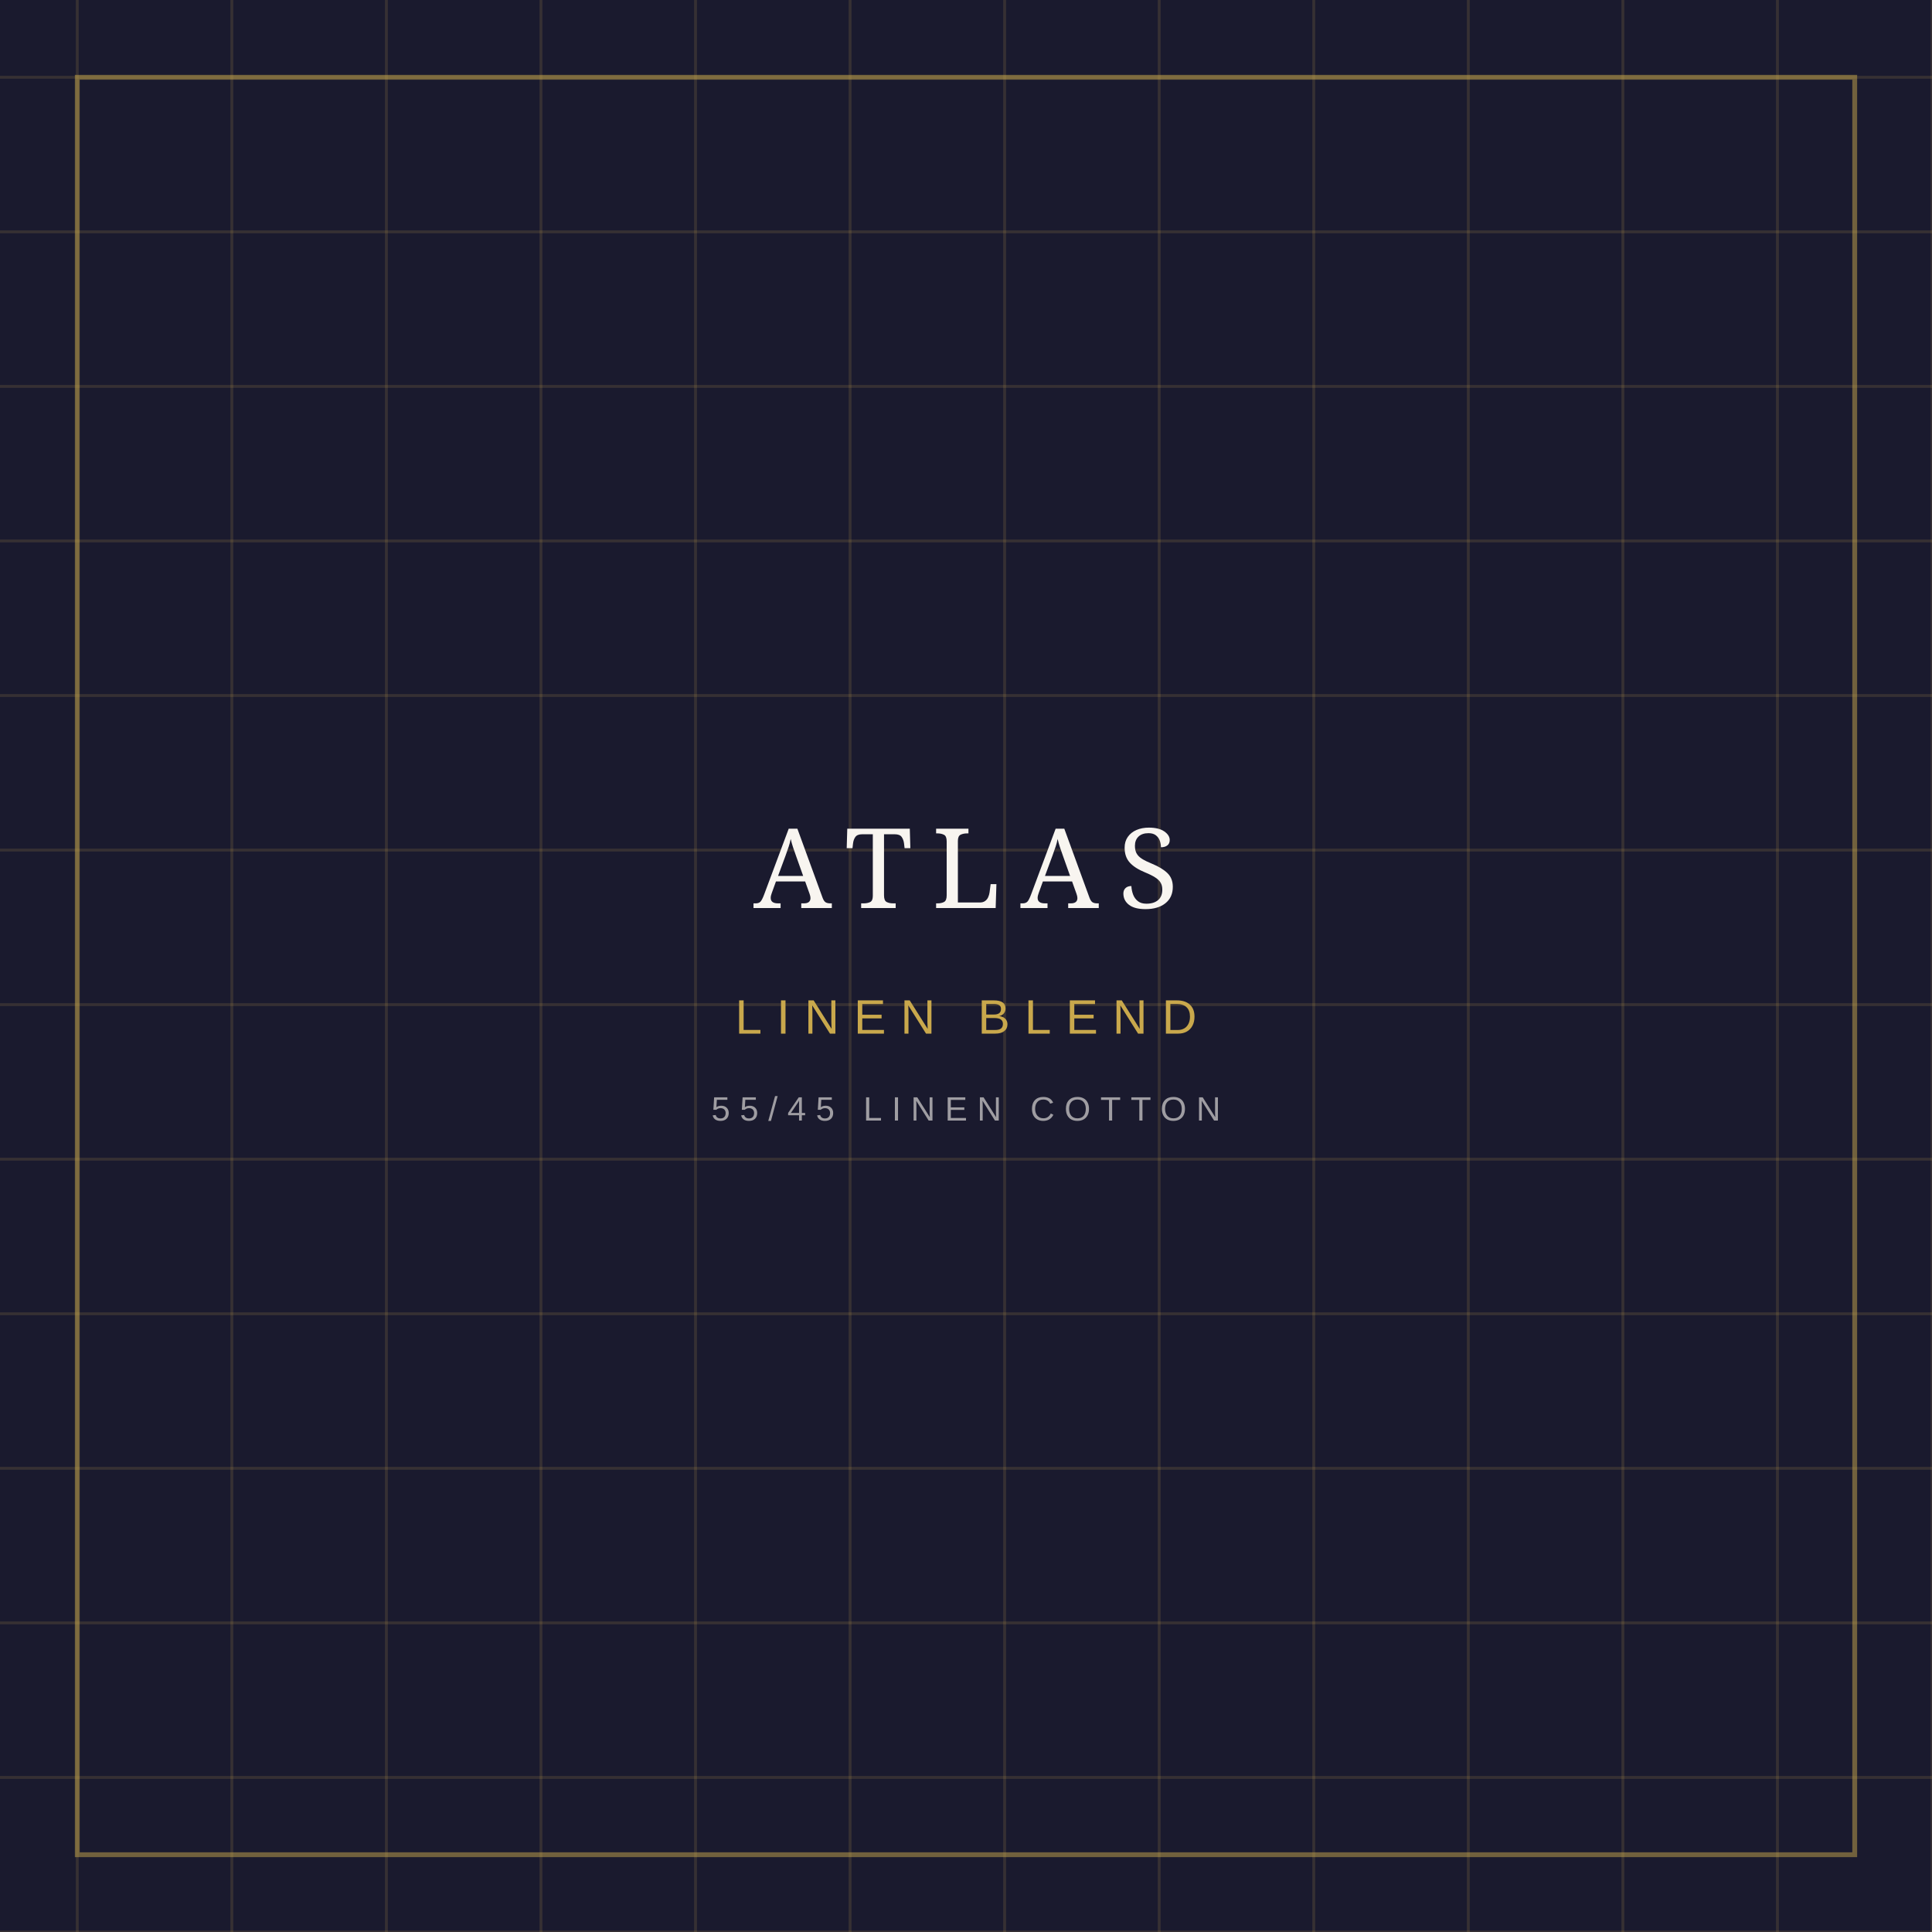
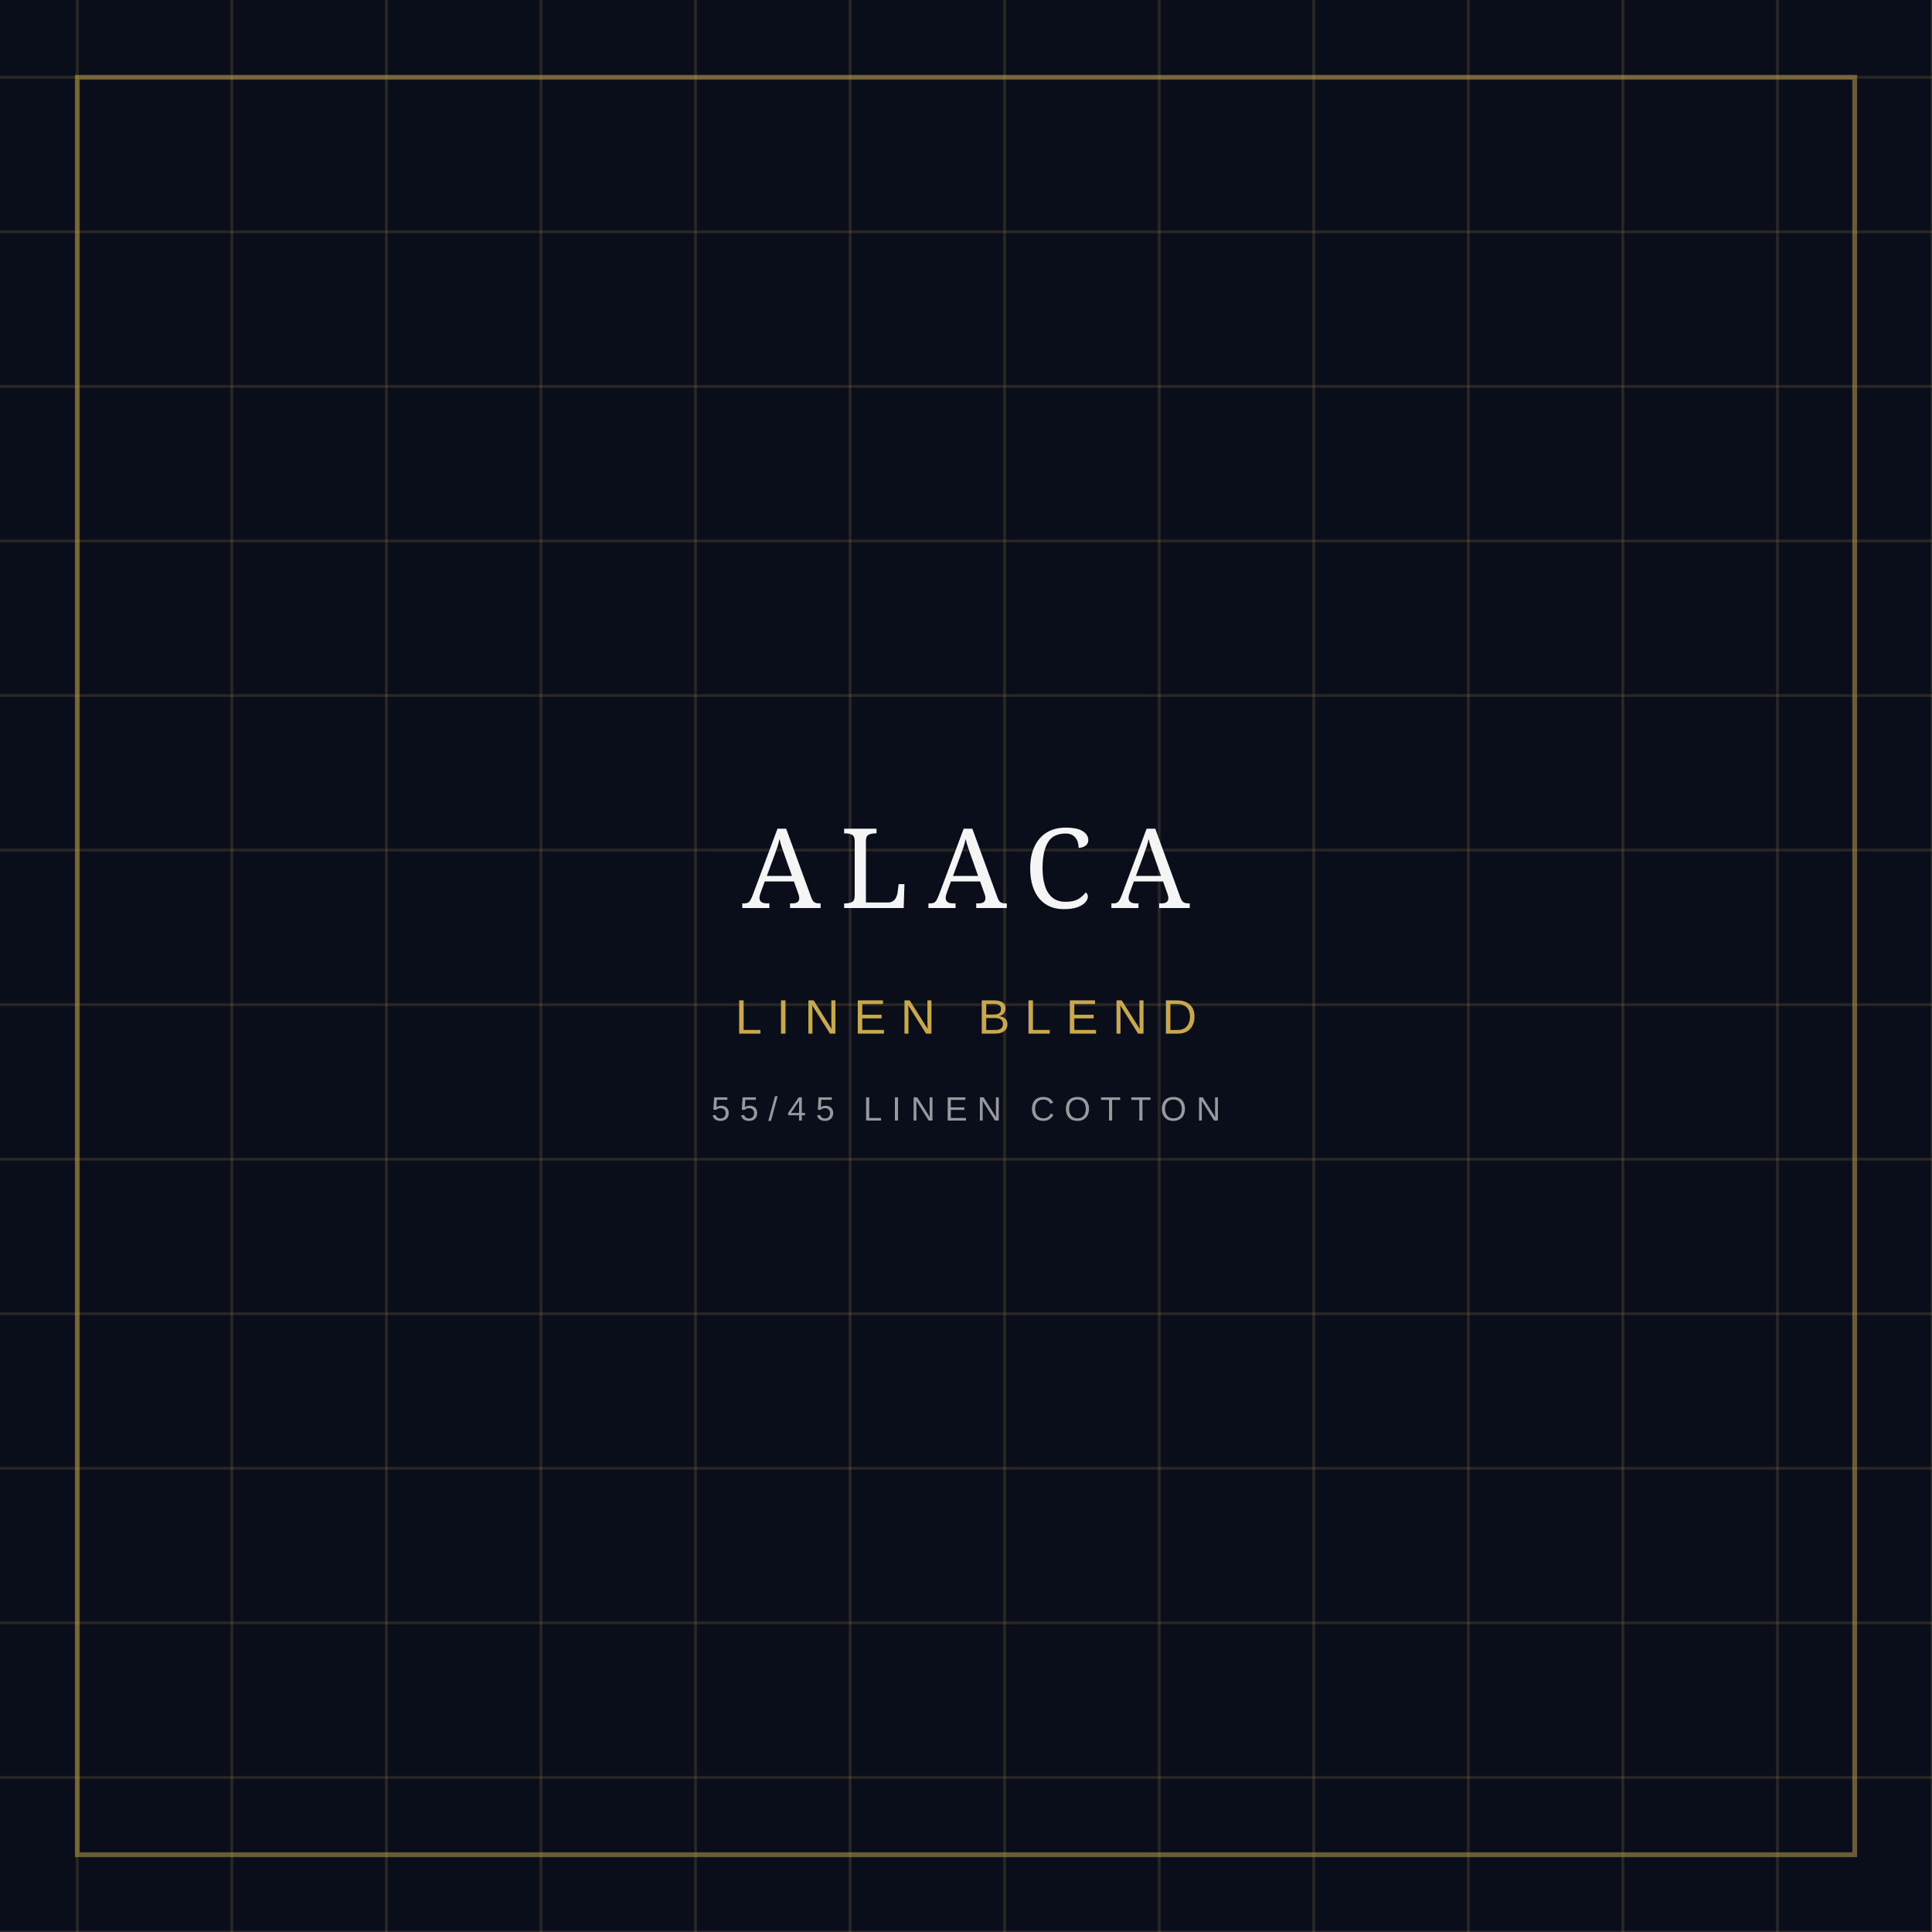
<svg xmlns="http://www.w3.org/2000/svg" width="800" height="800" viewBox="0 0 800 800">
-   <rect width="800" height="800" fill="#1A1A2E" />
+   <rect width="800" height="800" fill="#0A0E1A" />
  <defs>
    <pattern id="weave" width="64" height="64" patternUnits="userSpaceOnUse">
      <line x1="0" y1="32" x2="64" y2="32" stroke="#C9A84C" stroke-width="1.2" opacity="0.16" />
      <line x1="32" y1="0" x2="32" y2="64" stroke="#C9A84C" stroke-width="1.2" opacity="0.16" />
    </pattern>
  </defs>
  <rect width="800" height="800" fill="url(#weave)" />
  <rect x="32" y="32" width="736" height="736" fill="none" stroke="#C9A84C" stroke-opacity="0.5" stroke-width="2" />
-   <text x="400" y="376" text-anchor="middle" font-family="Georgia, serif" font-size="46" fill="#F8F5F0" letter-spacing="8">ATLAS</text>
+   <text x="400" y="376" text-anchor="middle" font-family="Georgia, serif" font-size="46" fill="#F5F5F5" letter-spacing="8">ALACA</text>
  <text x="400" y="428" text-anchor="middle" font-family="Arial, sans-serif" font-size="20" fill="#C9A84C" letter-spacing="6">LINEN BLEND</text>
-   <text x="400" y="464" text-anchor="middle" font-family="Arial, sans-serif" font-size="14" fill="#F8F5F0" opacity="0.6" letter-spacing="4">55/45 LINEN COTTON</text>
+   <text x="400" y="464" text-anchor="middle" font-family="Arial, sans-serif" font-size="14" fill="#F5F5F5" opacity="0.6" letter-spacing="4">55/45 LINEN COTTON</text>
</svg>
